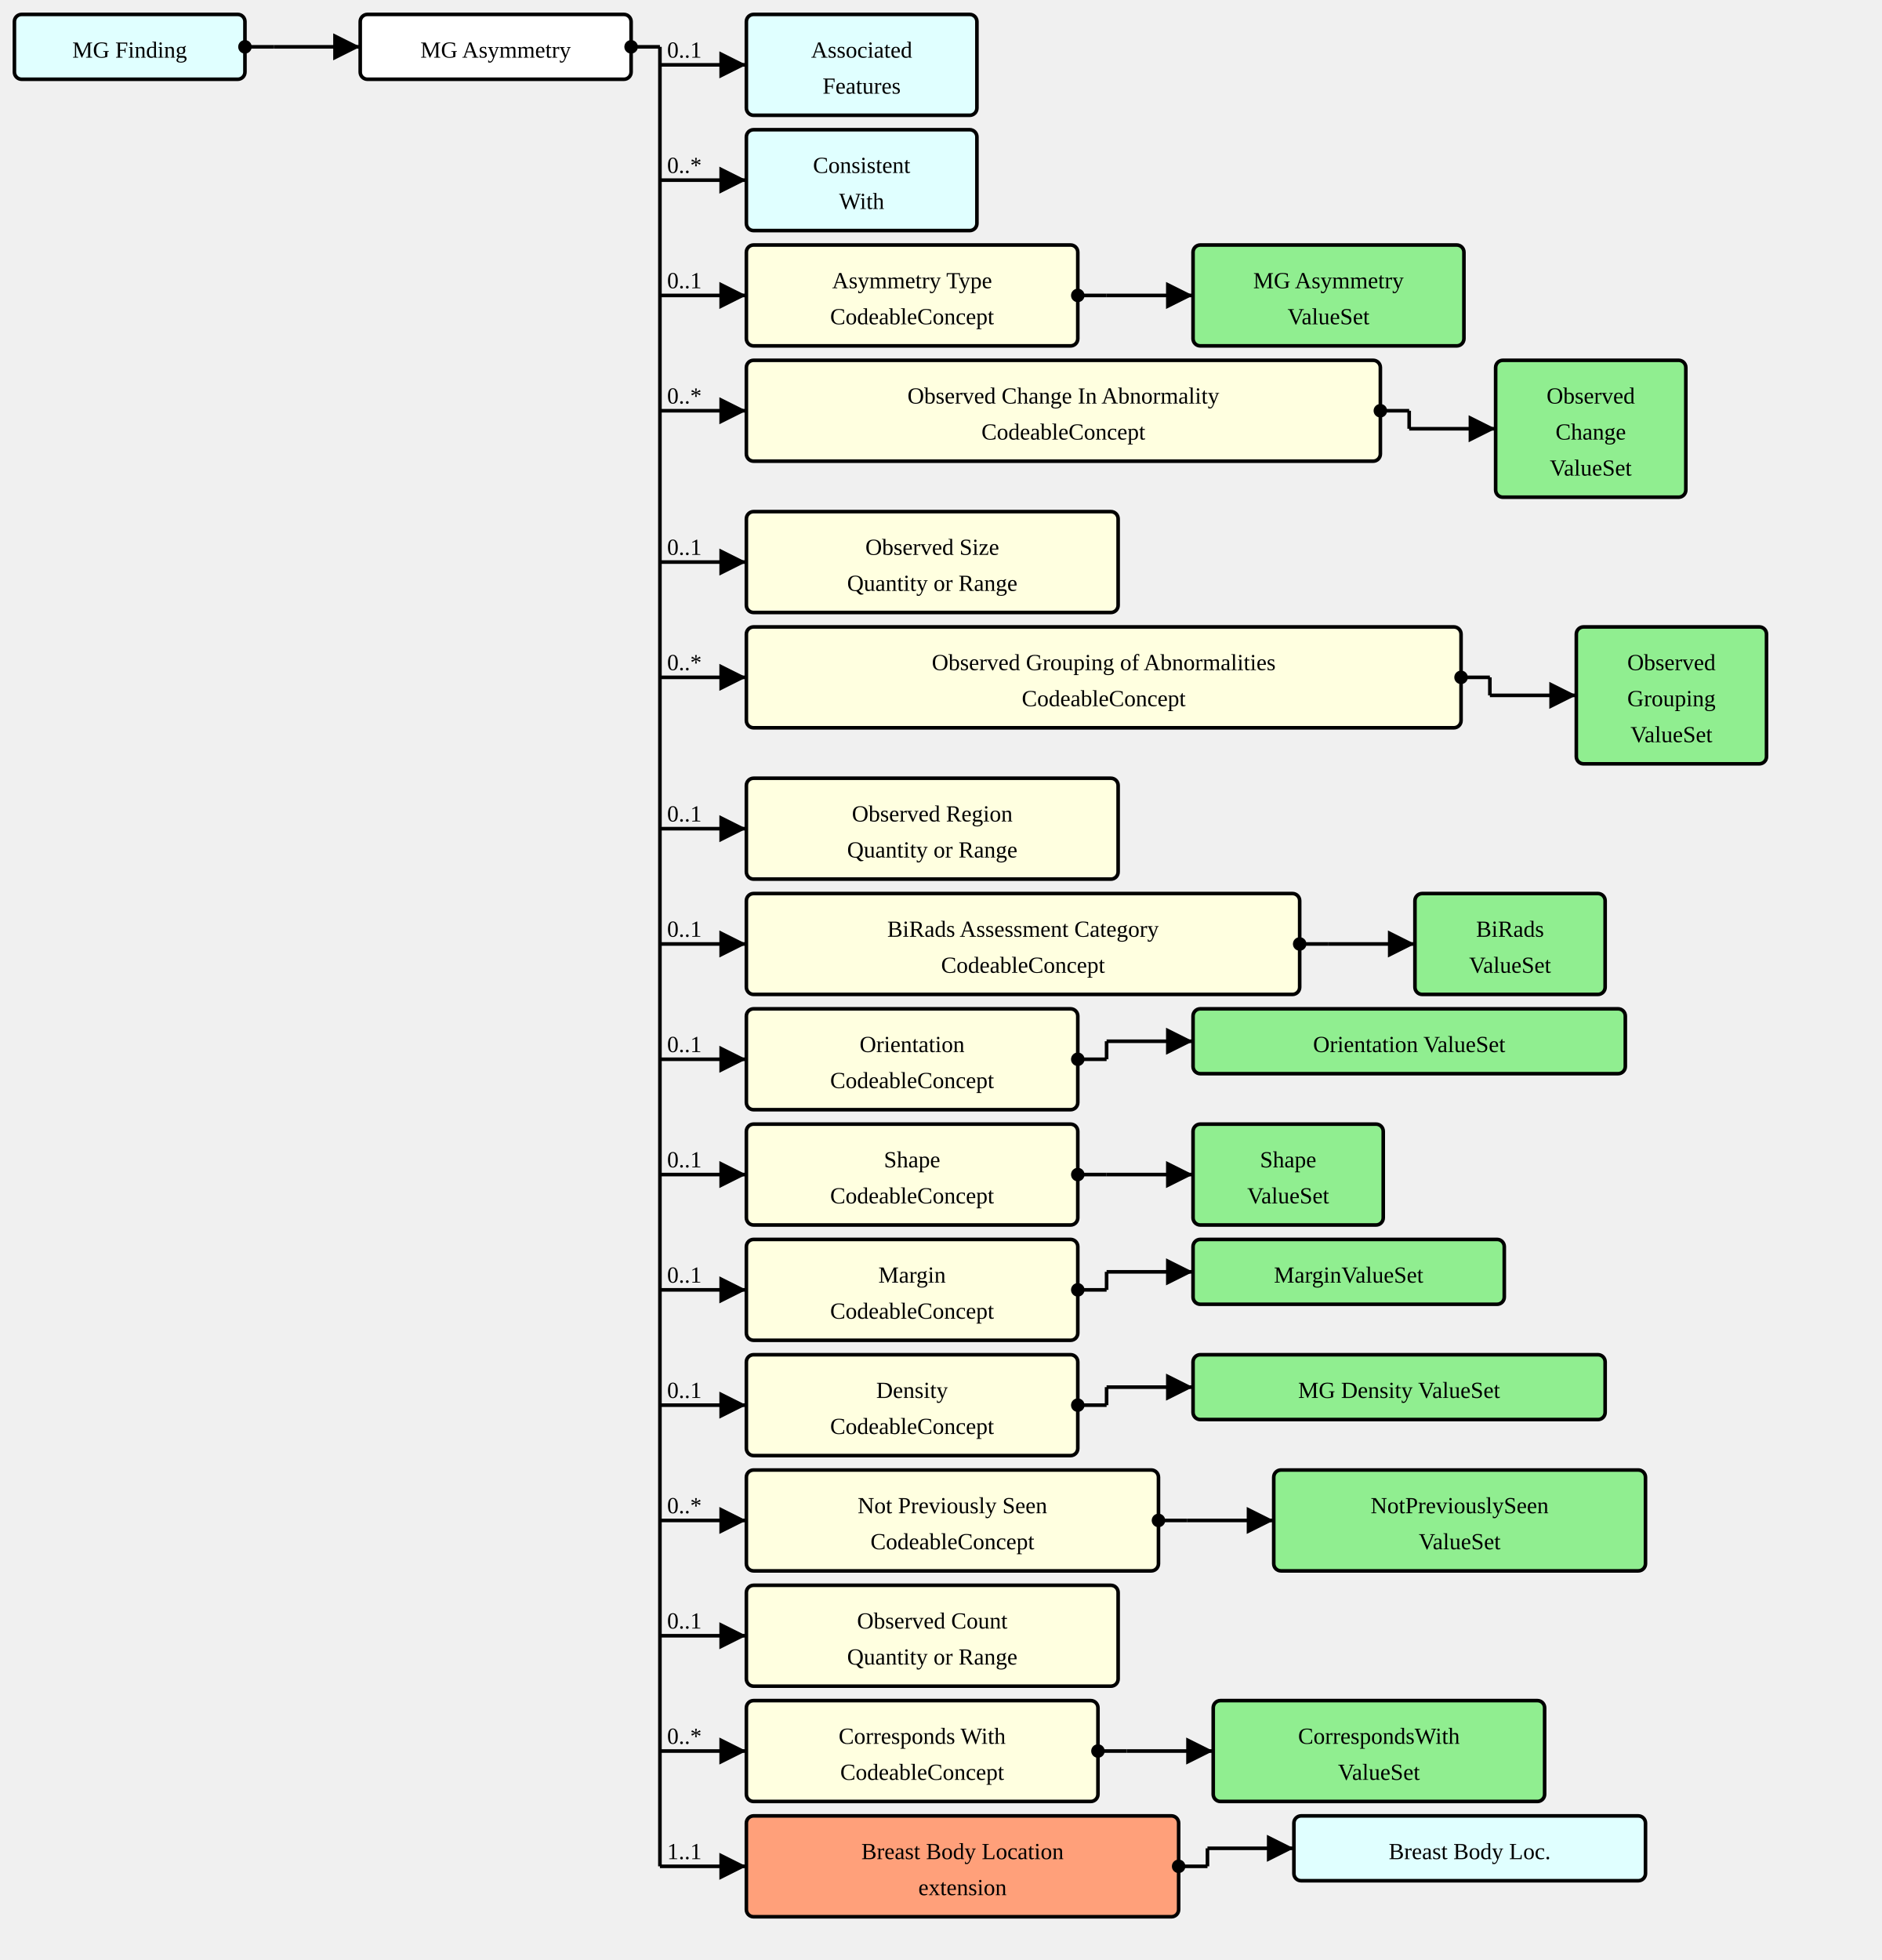
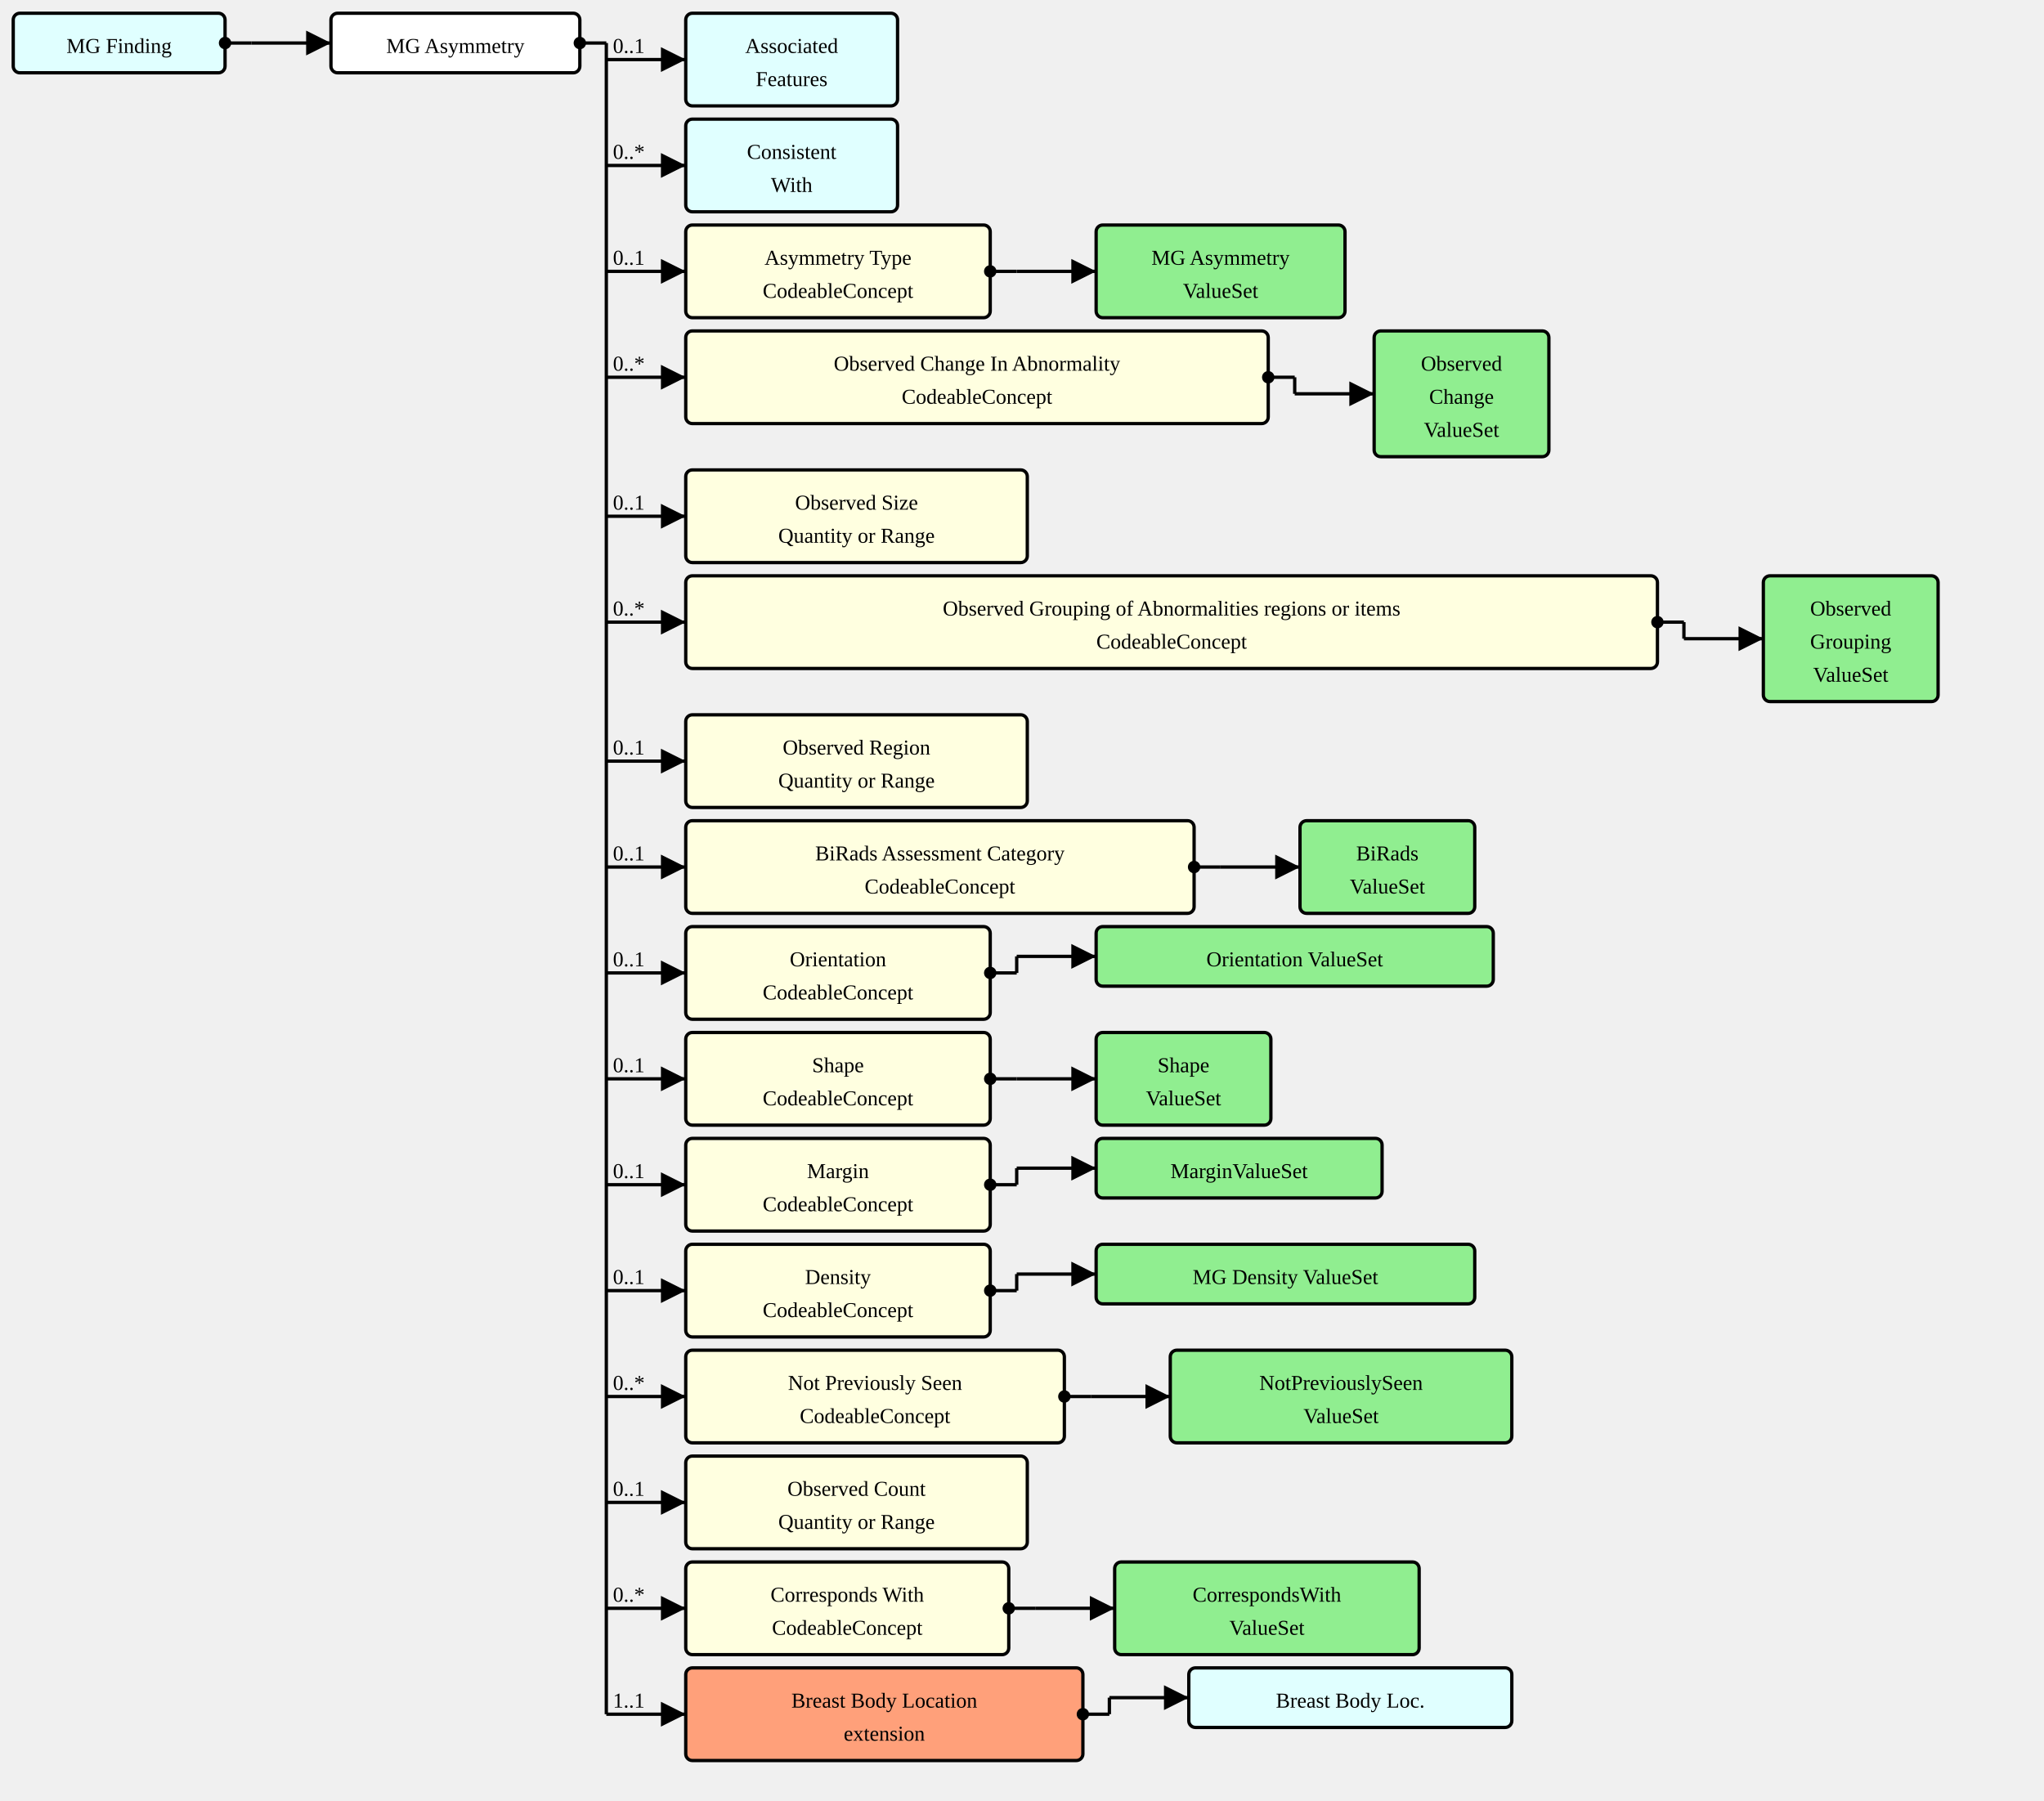
- <svg xmlns="http://www.w3.org/2000/svg" version="1.1" width="979.5" height="1020">
+ <svg xmlns="http://www.w3.org/2000/svg" version="1.1" width="1158" height="1020">
  <defs>
    <marker id="arrowStart" markerWidth="3.75" markerHeight="3.75" markerUnits="px" refX="1.875" refY="1.875">
      <circle fill="Black" stroke-width="0" cx="1.875" cy="1.875" r="1.875" />
    </marker>
    <marker id="arrowEnd" markerWidth="7.5" markerHeight="7.5" markerUnits="px" refX="7.5" refY="3.75">
      <polygon fill="Black" stroke-width="0" points="0 0 7.5 3.75 0 7.5" />
    </marker>
  </defs>
  <g>
    <g transform="translate(7.5 7.5)">
      <rect fill="LightCyan" stroke="Black" stroke-width="1.875" x="0" y="0" width="120" height="33.75" rx="3.75" ry="3.75" />
      <a href="./StructureDefinition-MGFinding.html" target="_top">
        <text x="60" y="22.5" text-anchor="middle">MG Finding</text>
      </a>
    </g>
    <line stroke="Black" stroke-width="1.875" marker-end="url(#arrowEnd)" x1="142.5" y1="24.375" x2="187.5" y2="24.375" />
    <text x="146.25" y="20.625" text-anchor="left" />
    <line stroke="Black" stroke-width="1.875" marker-start="url(#arrowStart)" x1="127.5" y1="24.375" x2="142.5" y2="24.375" />
    <line stroke="Black" stroke-width="1.875" x1="142.5" y1="24.375" x2="142.5" y2="24.375" />
  </g>
  <g>
    <g transform="translate(187.5 7.5)">
      <rect fill="White" stroke="Black" stroke-width="1.875" x="0" y="0" width="141" height="33.75" rx="3.75" ry="3.75" />
      <text x="70.5" y="22.5" text-anchor="middle">MG Asymmetry</text>
    </g>
    <line stroke="Black" stroke-width="1.875" marker-end="url(#arrowEnd)" x1="343.5" y1="33.75" x2="388.5" y2="33.75" />
    <text x="347.25" y="30" text-anchor="left">0..1</text>
    <line stroke="Black" stroke-width="1.875" marker-end="url(#arrowEnd)" x1="343.5" y1="93.75" x2="388.5" y2="93.75" />
    <text x="347.25" y="90" text-anchor="left">0..*</text>
    <line stroke="Black" stroke-width="1.875" marker-end="url(#arrowEnd)" x1="343.5" y1="153.75" x2="388.5" y2="153.75" />
    <text x="347.25" y="150" text-anchor="left">0..1</text>
    <line stroke="Black" stroke-width="1.875" marker-end="url(#arrowEnd)" x1="343.5" y1="213.75" x2="388.5" y2="213.75" />
    <text x="347.25" y="210" text-anchor="left">0..*</text>
    <line stroke="Black" stroke-width="1.875" marker-end="url(#arrowEnd)" x1="343.5" y1="292.5" x2="388.5" y2="292.5" />
    <text x="347.25" y="288.75" text-anchor="left">0..1</text>
    <line stroke="Black" stroke-width="1.875" marker-end="url(#arrowEnd)" x1="343.5" y1="352.5" x2="388.5" y2="352.5" />
    <text x="347.25" y="348.75" text-anchor="left">0..*</text>
    <line stroke="Black" stroke-width="1.875" marker-end="url(#arrowEnd)" x1="343.5" y1="431.25" x2="388.5" y2="431.25" />
    <text x="347.25" y="427.5" text-anchor="left">0..1</text>
    <line stroke="Black" stroke-width="1.875" marker-end="url(#arrowEnd)" x1="343.5" y1="491.25" x2="388.5" y2="491.25" />
    <text x="347.25" y="487.5" text-anchor="left">0..1</text>
    <line stroke="Black" stroke-width="1.875" marker-end="url(#arrowEnd)" x1="343.5" y1="551.25" x2="388.5" y2="551.25" />
    <text x="347.25" y="547.5" text-anchor="left">0..1</text>
    <line stroke="Black" stroke-width="1.875" marker-end="url(#arrowEnd)" x1="343.5" y1="611.25" x2="388.5" y2="611.25" />
    <text x="347.25" y="607.5" text-anchor="left">0..1</text>
    <line stroke="Black" stroke-width="1.875" marker-end="url(#arrowEnd)" x1="343.5" y1="671.25" x2="388.5" y2="671.25" />
    <text x="347.25" y="667.5" text-anchor="left">0..1</text>
    <line stroke="Black" stroke-width="1.875" marker-end="url(#arrowEnd)" x1="343.5" y1="731.25" x2="388.5" y2="731.25" />
    <text x="347.25" y="727.5" text-anchor="left">0..1</text>
    <line stroke="Black" stroke-width="1.875" marker-end="url(#arrowEnd)" x1="343.5" y1="791.25" x2="388.5" y2="791.25" />
    <text x="347.25" y="787.5" text-anchor="left">0..*</text>
    <line stroke="Black" stroke-width="1.875" marker-end="url(#arrowEnd)" x1="343.5" y1="851.25" x2="388.5" y2="851.25" />
    <text x="347.25" y="847.5" text-anchor="left">0..1</text>
    <line stroke="Black" stroke-width="1.875" marker-end="url(#arrowEnd)" x1="343.5" y1="911.25" x2="388.5" y2="911.25" />
    <text x="347.25" y="907.5" text-anchor="left">0..*</text>
    <line stroke="Black" stroke-width="1.875" marker-end="url(#arrowEnd)" x1="343.5" y1="971.25" x2="388.5" y2="971.25" />
    <text x="347.25" y="967.5" text-anchor="left">1..1</text>
    <line stroke="Black" stroke-width="1.875" marker-start="url(#arrowStart)" x1="328.5" y1="24.375" x2="343.5" y2="24.375" />
    <line stroke="Black" stroke-width="1.875" x1="343.5" y1="24.375" x2="343.5" y2="971.25" />
  </g>
  <g>
    <g transform="translate(388.5 7.5)">
      <rect fill="LightCyan" stroke="Black" stroke-width="1.875" x="0" y="0" width="120" height="52.5" rx="3.75" ry="3.75" />
      <a href="./StructureDefinition-AssociatedFeatures.html" target="_top">
        <text x="60" y="22.5" text-anchor="middle">Associated</text>
      </a>
      <a href="./StructureDefinition-AssociatedFeatures.html" target="_top">
        <text x="60" y="41.25" text-anchor="middle">Features</text>
      </a>
    </g>
  </g>
  <g>
    <g transform="translate(388.5 67.5)">
      <rect fill="LightCyan" stroke="Black" stroke-width="1.875" x="0" y="0" width="120" height="52.5" rx="3.75" ry="3.75" />
      <a href="./StructureDefinition-ConsistentWith.html" target="_top">
        <text x="60" y="22.5" text-anchor="middle">Consistent</text>
      </a>
      <a href="./StructureDefinition-ConsistentWith.html" target="_top">
        <text x="60" y="41.25" text-anchor="middle">With</text>
      </a>
    </g>
  </g>
  <g>
    <g transform="translate(388.5 127.5)">
      <a href="StructureDefinition-MGAbnormalityAsymmetry-definitions.html#Observation.component:asymmetryType" target="_top">
        <rect fill="LightYellow" stroke="Black" stroke-width="1.875" x="0" y="0" width="172.5" height="52.5" rx="3.75" ry="3.75" />
      </a>
      <a href="StructureDefinition-MGAbnormalityAsymmetry-definitions.html#Observation.component:asymmetryType" target="_top">
        <text x="86.25" y="22.5" text-anchor="middle">Asymmetry Type</text>
      </a>
      <a href="StructureDefinition-MGAbnormalityAsymmetry-definitions.html#Observation.component:asymmetryType" target="_top">
        <text x="86.25" y="41.25" text-anchor="middle">CodeableConcept</text>
      </a>
    </g>
    <line stroke="Black" stroke-width="1.875" marker-end="url(#arrowEnd)" x1="576" y1="153.75" x2="621" y2="153.75" />
    <line stroke="Black" stroke-width="1.875" marker-start="url(#arrowStart)" x1="561" y1="153.75" x2="576" y2="153.75" />
    <line stroke="Black" stroke-width="1.875" x1="576" y1="153.75" x2="576" y2="153.75" />
  </g>
  <g>
    <g transform="translate(621 127.5)">
      <rect fill="LightGreen" stroke="Black" stroke-width="1.875" x="0" y="0" width="141" height="52.5" rx="3.75" ry="3.75" />
      <a href="./ValueSet-MGAbnormalityAsymmetriesTypeVS.html" target="_top">
        <text x="70.5" y="22.5" text-anchor="middle">MG Asymmetry</text>
      </a>
      <a href="./ValueSet-MGAbnormalityAsymmetriesTypeVS.html" target="_top">
        <text x="70.5" y="41.25" text-anchor="middle">ValueSet</text>
      </a>
    </g>
  </g>
  <g>
    <g transform="translate(388.5 187.5)">
      <a href="StructureDefinition-MGAbnormalityAsymmetry-definitions.html#Observation.component:observedChanges" target="_top">
        <rect fill="LightYellow" stroke="Black" stroke-width="1.875" x="0" y="0" width="330" height="52.5" rx="3.75" ry="3.75" />
      </a>
      <a href="StructureDefinition-MGAbnormalityAsymmetry-definitions.html#Observation.component:observedChanges" target="_top">
        <text x="165" y="22.5" text-anchor="middle">Observed Change In Abnormality</text>
      </a>
      <a href="StructureDefinition-MGAbnormalityAsymmetry-definitions.html#Observation.component:observedChanges" target="_top">
        <text x="165" y="41.25" text-anchor="middle">CodeableConcept</text>
      </a>
    </g>
    <line stroke="Black" stroke-width="1.875" marker-end="url(#arrowEnd)" x1="733.5" y1="223.125" x2="778.5" y2="223.125" />
    <line stroke="Black" stroke-width="1.875" marker-start="url(#arrowStart)" x1="718.5" y1="213.75" x2="733.5" y2="213.75" />
    <line stroke="Black" stroke-width="1.875" x1="733.5" y1="213.75" x2="733.5" y2="223.125" />
  </g>
  <g>
    <g transform="translate(778.5 187.5)">
      <rect fill="LightGreen" stroke="Black" stroke-width="1.875" x="0" y="0" width="99" height="71.25" rx="3.75" ry="3.75" />
      <a href="./ValueSet-ObservedChangesVS.html" target="_top">
        <text x="49.5" y="22.5" text-anchor="middle">Observed</text>
      </a>
      <a href="./ValueSet-ObservedChangesVS.html" target="_top">
        <text x="49.5" y="41.25" text-anchor="middle">Change</text>
      </a>
      <a href="./ValueSet-ObservedChangesVS.html" target="_top">
        <text x="49.5" y="60" text-anchor="middle">ValueSet</text>
      </a>
    </g>
  </g>
  <g>
    <g transform="translate(388.5 266.25)">
      <a href="StructureDefinition-MGAbnormalityAsymmetry-definitions.html#Observation.component:observedSize" target="_top">
        <rect fill="LightYellow" stroke="Black" stroke-width="1.875" x="0" y="0" width="193.5" height="52.5" rx="3.75" ry="3.75" />
      </a>
      <a href="StructureDefinition-MGAbnormalityAsymmetry-definitions.html#Observation.component:observedSize" target="_top">
        <text x="96.75" y="22.5" text-anchor="middle">Observed Size</text>
      </a>
      <a href="StructureDefinition-MGAbnormalityAsymmetry-definitions.html#Observation.component:observedSize" target="_top">
        <text x="96.75" y="41.25" text-anchor="middle">Quantity or Range</text>
      </a>
    </g>
  </g>
  <g>
    <g transform="translate(388.5 326.25)">
      <a href="StructureDefinition-MGAbnormalityAsymmetry-definitions.html#Observation.component:observedGrouping" target="_top">
-         <rect fill="LightYellow" stroke="Black" stroke-width="1.875" x="0" y="0" width="372" height="52.5" rx="3.75" ry="3.75" />
+         <rect fill="LightYellow" stroke="Black" stroke-width="1.875" x="0" y="0" width="550.5" height="52.5" rx="3.75" ry="3.75" />
      </a>
      <a href="StructureDefinition-MGAbnormalityAsymmetry-definitions.html#Observation.component:observedGrouping" target="_top">
-         <text x="186" y="22.5" text-anchor="middle">Observed Grouping of Abnormalities</text>
+         <text x="275.25" y="22.5" text-anchor="middle">Observed Grouping of Abnormalities regions or items</text>
      </a>
      <a href="StructureDefinition-MGAbnormalityAsymmetry-definitions.html#Observation.component:observedGrouping" target="_top">
-         <text x="186" y="41.25" text-anchor="middle">CodeableConcept</text>
-       </a>
-     </g>
-     <line stroke="Black" stroke-width="1.875" marker-end="url(#arrowEnd)" x1="775.5" y1="361.875" x2="820.5" y2="361.875" />
-     <line stroke="Black" stroke-width="1.875" marker-start="url(#arrowStart)" x1="760.5" y1="352.5" x2="775.5" y2="352.5" />
-     <line stroke="Black" stroke-width="1.875" x1="775.5" y1="352.5" x2="775.5" y2="361.875" />
-   </g>
-   <g>
-     <g transform="translate(820.4999 326.25)">
+         <text x="275.25" y="41.25" text-anchor="middle">CodeableConcept</text>
+       </a>
+     </g>
+     <line stroke="Black" stroke-width="1.875" marker-end="url(#arrowEnd)" x1="954" y1="361.875" x2="999" y2="361.875" />
+     <line stroke="Black" stroke-width="1.875" marker-start="url(#arrowStart)" x1="939" y1="352.5" x2="954" y2="352.5" />
+     <line stroke="Black" stroke-width="1.875" x1="954" y1="352.5" x2="954" y2="361.875" />
+   </g>
+   <g>
+     <g transform="translate(999 326.25)">
      <rect fill="LightGreen" stroke="Black" stroke-width="1.875" x="0" y="0" width="99" height="71.25" rx="3.75" ry="3.75" />
      <a href="./ValueSet-ObservedGroupingVS.html" target="_top">
        <text x="49.5" y="22.5" text-anchor="middle">Observed</text>
      </a>
      <a href="./ValueSet-ObservedGroupingVS.html" target="_top">
        <text x="49.5" y="41.25" text-anchor="middle">Grouping</text>
      </a>
      <a href="./ValueSet-ObservedGroupingVS.html" target="_top">
        <text x="49.5" y="60" text-anchor="middle">ValueSet</text>
      </a>
    </g>
  </g>
  <g>
    <g transform="translate(388.5 405)">
      <a href="StructureDefinition-MGAbnormalityAsymmetry-definitions.html#Observation.component:observedRegion" target="_top">
        <rect fill="LightYellow" stroke="Black" stroke-width="1.875" x="0" y="0" width="193.5" height="52.5" rx="3.75" ry="3.75" />
      </a>
      <a href="StructureDefinition-MGAbnormalityAsymmetry-definitions.html#Observation.component:observedRegion" target="_top">
        <text x="96.75" y="22.5" text-anchor="middle">Observed Region</text>
      </a>
      <a href="StructureDefinition-MGAbnormalityAsymmetry-definitions.html#Observation.component:observedRegion" target="_top">
        <text x="96.75" y="41.25" text-anchor="middle">Quantity or Range</text>
      </a>
    </g>
  </g>
  <g>
    <g transform="translate(388.5 465)">
      <a href="StructureDefinition-MGAbnormalityAsymmetry-definitions.html#Observation.component:biRadsAssessmentCategory" target="_top">
        <rect fill="LightYellow" stroke="Black" stroke-width="1.875" x="0" y="0" width="288" height="52.5" rx="3.75" ry="3.75" />
      </a>
      <a href="StructureDefinition-MGAbnormalityAsymmetry-definitions.html#Observation.component:biRadsAssessmentCategory" target="_top">
        <text x="144" y="22.5" text-anchor="middle">BiRads Assessment Category</text>
      </a>
      <a href="StructureDefinition-MGAbnormalityAsymmetry-definitions.html#Observation.component:biRadsAssessmentCategory" target="_top">
        <text x="144" y="41.25" text-anchor="middle">CodeableConcept</text>
      </a>
    </g>
    <line stroke="Black" stroke-width="1.875" marker-end="url(#arrowEnd)" x1="691.5" y1="491.25" x2="736.5" y2="491.25" />
    <line stroke="Black" stroke-width="1.875" marker-start="url(#arrowStart)" x1="676.5" y1="491.25" x2="691.5" y2="491.25" />
    <line stroke="Black" stroke-width="1.875" x1="691.5" y1="491.25" x2="691.5" y2="491.25" />
  </g>
  <g>
    <g transform="translate(736.5 465)">
      <rect fill="LightGreen" stroke="Black" stroke-width="1.875" x="0" y="0" width="99" height="52.5" rx="3.75" ry="3.75" />
      <a href="./ValueSet-BiRadsAssessmentCategoriesVS.html" target="_top">
        <text x="49.5" y="22.5" text-anchor="middle">BiRads</text>
      </a>
      <a href="./ValueSet-BiRadsAssessmentCategoriesVS.html" target="_top">
        <text x="49.5" y="41.25" text-anchor="middle">ValueSet</text>
      </a>
    </g>
  </g>
  <g>
    <g transform="translate(388.5 525)">
      <a href="StructureDefinition-MGAbnormalityAsymmetry-definitions.html#Observation.component:orientation" target="_top">
        <rect fill="LightYellow" stroke="Black" stroke-width="1.875" x="0" y="0" width="172.5" height="52.5" rx="3.75" ry="3.75" />
      </a>
      <a href="StructureDefinition-MGAbnormalityAsymmetry-definitions.html#Observation.component:orientation" target="_top">
        <text x="86.25" y="22.5" text-anchor="middle">Orientation</text>
      </a>
      <a href="StructureDefinition-MGAbnormalityAsymmetry-definitions.html#Observation.component:orientation" target="_top">
        <text x="86.25" y="41.25" text-anchor="middle">CodeableConcept</text>
      </a>
    </g>
    <line stroke="Black" stroke-width="1.875" marker-end="url(#arrowEnd)" x1="576" y1="541.875" x2="621" y2="541.875" />
    <line stroke="Black" stroke-width="1.875" marker-start="url(#arrowStart)" x1="561" y1="551.25" x2="576" y2="551.25" />
    <line stroke="Black" stroke-width="1.875" x1="576" y1="541.875" x2="576" y2="551.25" />
  </g>
  <g>
    <g transform="translate(621 525)">
      <rect fill="LightGreen" stroke="Black" stroke-width="1.875" x="0" y="0" width="225" height="33.75" rx="3.75" ry="3.75" />
      <a href="./ValueSet-OrientationVS.html" target="_top">
        <text x="112.5" y="22.5" text-anchor="middle">Orientation ValueSet</text>
      </a>
    </g>
  </g>
  <g>
    <g transform="translate(388.5 585)">
      <a href="StructureDefinition-MGAbnormalityAsymmetry-definitions.html#Observation.component:shape" target="_top">
        <rect fill="LightYellow" stroke="Black" stroke-width="1.875" x="0" y="0" width="172.5" height="52.5" rx="3.75" ry="3.75" />
      </a>
      <a href="StructureDefinition-MGAbnormalityAsymmetry-definitions.html#Observation.component:shape" target="_top">
        <text x="86.25" y="22.5" text-anchor="middle">Shape</text>
      </a>
      <a href="StructureDefinition-MGAbnormalityAsymmetry-definitions.html#Observation.component:shape" target="_top">
        <text x="86.25" y="41.25" text-anchor="middle">CodeableConcept</text>
      </a>
    </g>
    <line stroke="Black" stroke-width="1.875" marker-end="url(#arrowEnd)" x1="576" y1="611.25" x2="621" y2="611.25" />
    <line stroke="Black" stroke-width="1.875" marker-start="url(#arrowStart)" x1="561" y1="611.25" x2="576" y2="611.25" />
    <line stroke="Black" stroke-width="1.875" x1="576" y1="611.25" x2="576" y2="611.25" />
  </g>
  <g>
    <g transform="translate(621 585)">
      <rect fill="LightGreen" stroke="Black" stroke-width="1.875" x="0" y="0" width="99" height="52.5" rx="3.75" ry="3.75" />
      <a href="./ValueSet-ShapeVS.html" target="_top">
        <text x="49.5" y="22.5" text-anchor="middle">Shape</text>
      </a>
      <a href="./ValueSet-ShapeVS.html" target="_top">
        <text x="49.5" y="41.25" text-anchor="middle">ValueSet</text>
      </a>
    </g>
  </g>
  <g>
    <g transform="translate(388.5 645)">
      <a href="StructureDefinition-MGAbnormalityAsymmetry-definitions.html#Observation.component:margin" target="_top">
        <rect fill="LightYellow" stroke="Black" stroke-width="1.875" x="0" y="0" width="172.5" height="52.5" rx="3.75" ry="3.75" />
      </a>
      <a href="StructureDefinition-MGAbnormalityAsymmetry-definitions.html#Observation.component:margin" target="_top">
        <text x="86.25" y="22.5" text-anchor="middle">Margin</text>
      </a>
      <a href="StructureDefinition-MGAbnormalityAsymmetry-definitions.html#Observation.component:margin" target="_top">
        <text x="86.25" y="41.25" text-anchor="middle">CodeableConcept</text>
      </a>
    </g>
    <line stroke="Black" stroke-width="1.875" marker-end="url(#arrowEnd)" x1="576" y1="661.875" x2="621" y2="661.875" />
    <line stroke="Black" stroke-width="1.875" marker-start="url(#arrowStart)" x1="561" y1="671.25" x2="576" y2="671.25" />
    <line stroke="Black" stroke-width="1.875" x1="576" y1="661.875" x2="576" y2="671.25" />
  </g>
  <g>
    <g transform="translate(621 645)">
      <rect fill="LightGreen" stroke="Black" stroke-width="1.875" x="0" y="0" width="162" height="33.75" rx="3.75" ry="3.75" />
      <a href="./ValueSet-MarginVS.html" target="_top">
        <text x="81" y="22.5" text-anchor="middle">MarginValueSet</text>
      </a>
    </g>
  </g>
  <g>
    <g transform="translate(388.5 705)">
      <a href="StructureDefinition-MGAbnormalityAsymmetry-definitions.html#Observation.component:mgDensity" target="_top">
        <rect fill="LightYellow" stroke="Black" stroke-width="1.875" x="0" y="0" width="172.5" height="52.5" rx="3.75" ry="3.75" />
      </a>
      <a href="StructureDefinition-MGAbnormalityAsymmetry-definitions.html#Observation.component:mgDensity" target="_top">
        <text x="86.25" y="22.5" text-anchor="middle">Density</text>
      </a>
      <a href="StructureDefinition-MGAbnormalityAsymmetry-definitions.html#Observation.component:mgDensity" target="_top">
        <text x="86.25" y="41.25" text-anchor="middle">CodeableConcept</text>
      </a>
    </g>
    <line stroke="Black" stroke-width="1.875" marker-end="url(#arrowEnd)" x1="576" y1="721.875" x2="621" y2="721.875" />
    <line stroke="Black" stroke-width="1.875" marker-start="url(#arrowStart)" x1="561" y1="731.25" x2="576" y2="731.25" />
    <line stroke="Black" stroke-width="1.875" x1="576" y1="721.875" x2="576" y2="731.25" />
  </g>
  <g>
    <g transform="translate(621 705)">
      <rect fill="LightGreen" stroke="Black" stroke-width="1.875" x="0" y="0" width="214.5" height="33.75" rx="3.75" ry="3.75" />
      <a href="./ValueSet-MGDensityVS.html" target="_top">
        <text x="107.25" y="22.5" text-anchor="middle">MG Density ValueSet</text>
      </a>
    </g>
  </g>
  <g>
    <g transform="translate(388.5 765)">
      <a href="StructureDefinition-MGAbnormalityAsymmetry-definitions.html#Observation.component:notPreviouslySeen" target="_top">
        <rect fill="LightYellow" stroke="Black" stroke-width="1.875" x="0" y="0" width="214.5" height="52.5" rx="3.75" ry="3.75" />
      </a>
      <a href="StructureDefinition-MGAbnormalityAsymmetry-definitions.html#Observation.component:notPreviouslySeen" target="_top">
        <text x="107.25" y="22.5" text-anchor="middle">Not Previously Seen</text>
      </a>
      <a href="StructureDefinition-MGAbnormalityAsymmetry-definitions.html#Observation.component:notPreviouslySeen" target="_top">
        <text x="107.25" y="41.25" text-anchor="middle">CodeableConcept</text>
      </a>
    </g>
    <line stroke="Black" stroke-width="1.875" marker-end="url(#arrowEnd)" x1="618" y1="791.25" x2="663" y2="791.25" />
    <line stroke="Black" stroke-width="1.875" marker-start="url(#arrowStart)" x1="603" y1="791.25" x2="618" y2="791.25" />
    <line stroke="Black" stroke-width="1.875" x1="618" y1="791.25" x2="618" y2="791.25" />
  </g>
  <g>
    <g transform="translate(663 765)">
      <rect fill="LightGreen" stroke="Black" stroke-width="1.875" x="0" y="0" width="193.5" height="52.5" rx="3.75" ry="3.75" />
      <a href="./ValueSet-NotPreviouslySeenVS.html" target="_top">
        <text x="96.75" y="22.5" text-anchor="middle">NotPreviouslySeen</text>
      </a>
      <a href="./ValueSet-NotPreviouslySeenVS.html" target="_top">
        <text x="96.75" y="41.25" text-anchor="middle">ValueSet</text>
      </a>
    </g>
  </g>
  <g>
    <g transform="translate(388.5 825)">
      <a href="StructureDefinition-MGAbnormalityAsymmetry-definitions.html#Observation.component:observedCount" target="_top">
        <rect fill="LightYellow" stroke="Black" stroke-width="1.875" x="0" y="0" width="193.5" height="52.5" rx="3.75" ry="3.75" />
      </a>
      <a href="StructureDefinition-MGAbnormalityAsymmetry-definitions.html#Observation.component:observedCount" target="_top">
        <text x="96.75" y="22.5" text-anchor="middle">Observed Count</text>
      </a>
      <a href="StructureDefinition-MGAbnormalityAsymmetry-definitions.html#Observation.component:observedCount" target="_top">
        <text x="96.75" y="41.25" text-anchor="middle">Quantity or Range</text>
      </a>
    </g>
  </g>
  <g>
    <g transform="translate(388.5 885)">
      <a href="StructureDefinition-MGAbnormalityAsymmetry-definitions.html#Observation.component:correspondsWith" target="_top">
        <rect fill="LightYellow" stroke="Black" stroke-width="1.875" x="0" y="0" width="183" height="52.5" rx="3.75" ry="3.75" />
      </a>
      <a href="StructureDefinition-MGAbnormalityAsymmetry-definitions.html#Observation.component:correspondsWith" target="_top">
        <text x="91.5" y="22.5" text-anchor="middle">Corresponds With</text>
      </a>
      <a href="StructureDefinition-MGAbnormalityAsymmetry-definitions.html#Observation.component:correspondsWith" target="_top">
        <text x="91.5" y="41.25" text-anchor="middle">CodeableConcept</text>
      </a>
    </g>
    <line stroke="Black" stroke-width="1.875" marker-end="url(#arrowEnd)" x1="586.5" y1="911.25" x2="631.5" y2="911.25" />
    <line stroke="Black" stroke-width="1.875" marker-start="url(#arrowStart)" x1="571.5" y1="911.25" x2="586.5" y2="911.25" />
    <line stroke="Black" stroke-width="1.875" x1="586.5" y1="911.25" x2="586.5" y2="911.25" />
  </g>
  <g>
    <g transform="translate(631.5 885)">
      <rect fill="LightGreen" stroke="Black" stroke-width="1.875" x="0" y="0" width="172.5" height="52.5" rx="3.75" ry="3.75" />
      <a href="./ValueSet-CorrespondsWithVS.html" target="_top">
        <text x="86.25" y="22.5" text-anchor="middle">CorrespondsWith</text>
      </a>
      <a href="./ValueSet-CorrespondsWithVS.html" target="_top">
        <text x="86.25" y="41.25" text-anchor="middle">ValueSet</text>
      </a>
    </g>
  </g>
  <g>
    <g transform="translate(388.5 945)">
      <a href="StructureDefinition-MGAbnormalityAsymmetry-definitions.html#Observation.bodySite.extension:breastBodyLocation" target="_top">
        <rect fill="LightSalmon" stroke="Black" stroke-width="1.875" x="0" y="0" width="225" height="52.5" rx="3.75" ry="3.75" />
      </a>
      <a href="StructureDefinition-MGAbnormalityAsymmetry-definitions.html#Observation.bodySite.extension:breastBodyLocation" target="_top">
        <text x="112.5" y="22.5" text-anchor="middle">Breast Body Location</text>
      </a>
      <a href="StructureDefinition-MGAbnormalityAsymmetry-definitions.html#Observation.bodySite.extension:breastBodyLocation" target="_top">
        <text x="112.5" y="41.25" text-anchor="middle">extension</text>
      </a>
    </g>
    <line stroke="Black" stroke-width="1.875" marker-end="url(#arrowEnd)" x1="628.5" y1="961.875" x2="673.5" y2="961.875" />
    <line stroke="Black" stroke-width="1.875" marker-start="url(#arrowStart)" x1="613.5" y1="971.25" x2="628.5" y2="971.25" />
    <line stroke="Black" stroke-width="1.875" x1="628.5" y1="961.875" x2="628.5" y2="971.25" />
  </g>
  <g>
    <g transform="translate(673.5 945)">
      <rect fill="LightCyan" stroke="Black" stroke-width="1.875" x="0" y="0" width="183" height="33.75" rx="3.75" ry="3.75" />
      <a href="./StructureDefinition-BreastBodyLocationExtension.html" target="_top">
        <text x="91.5" y="22.5" text-anchor="middle">Breast Body Loc.</text>
      </a>
    </g>
  </g>
</svg>
